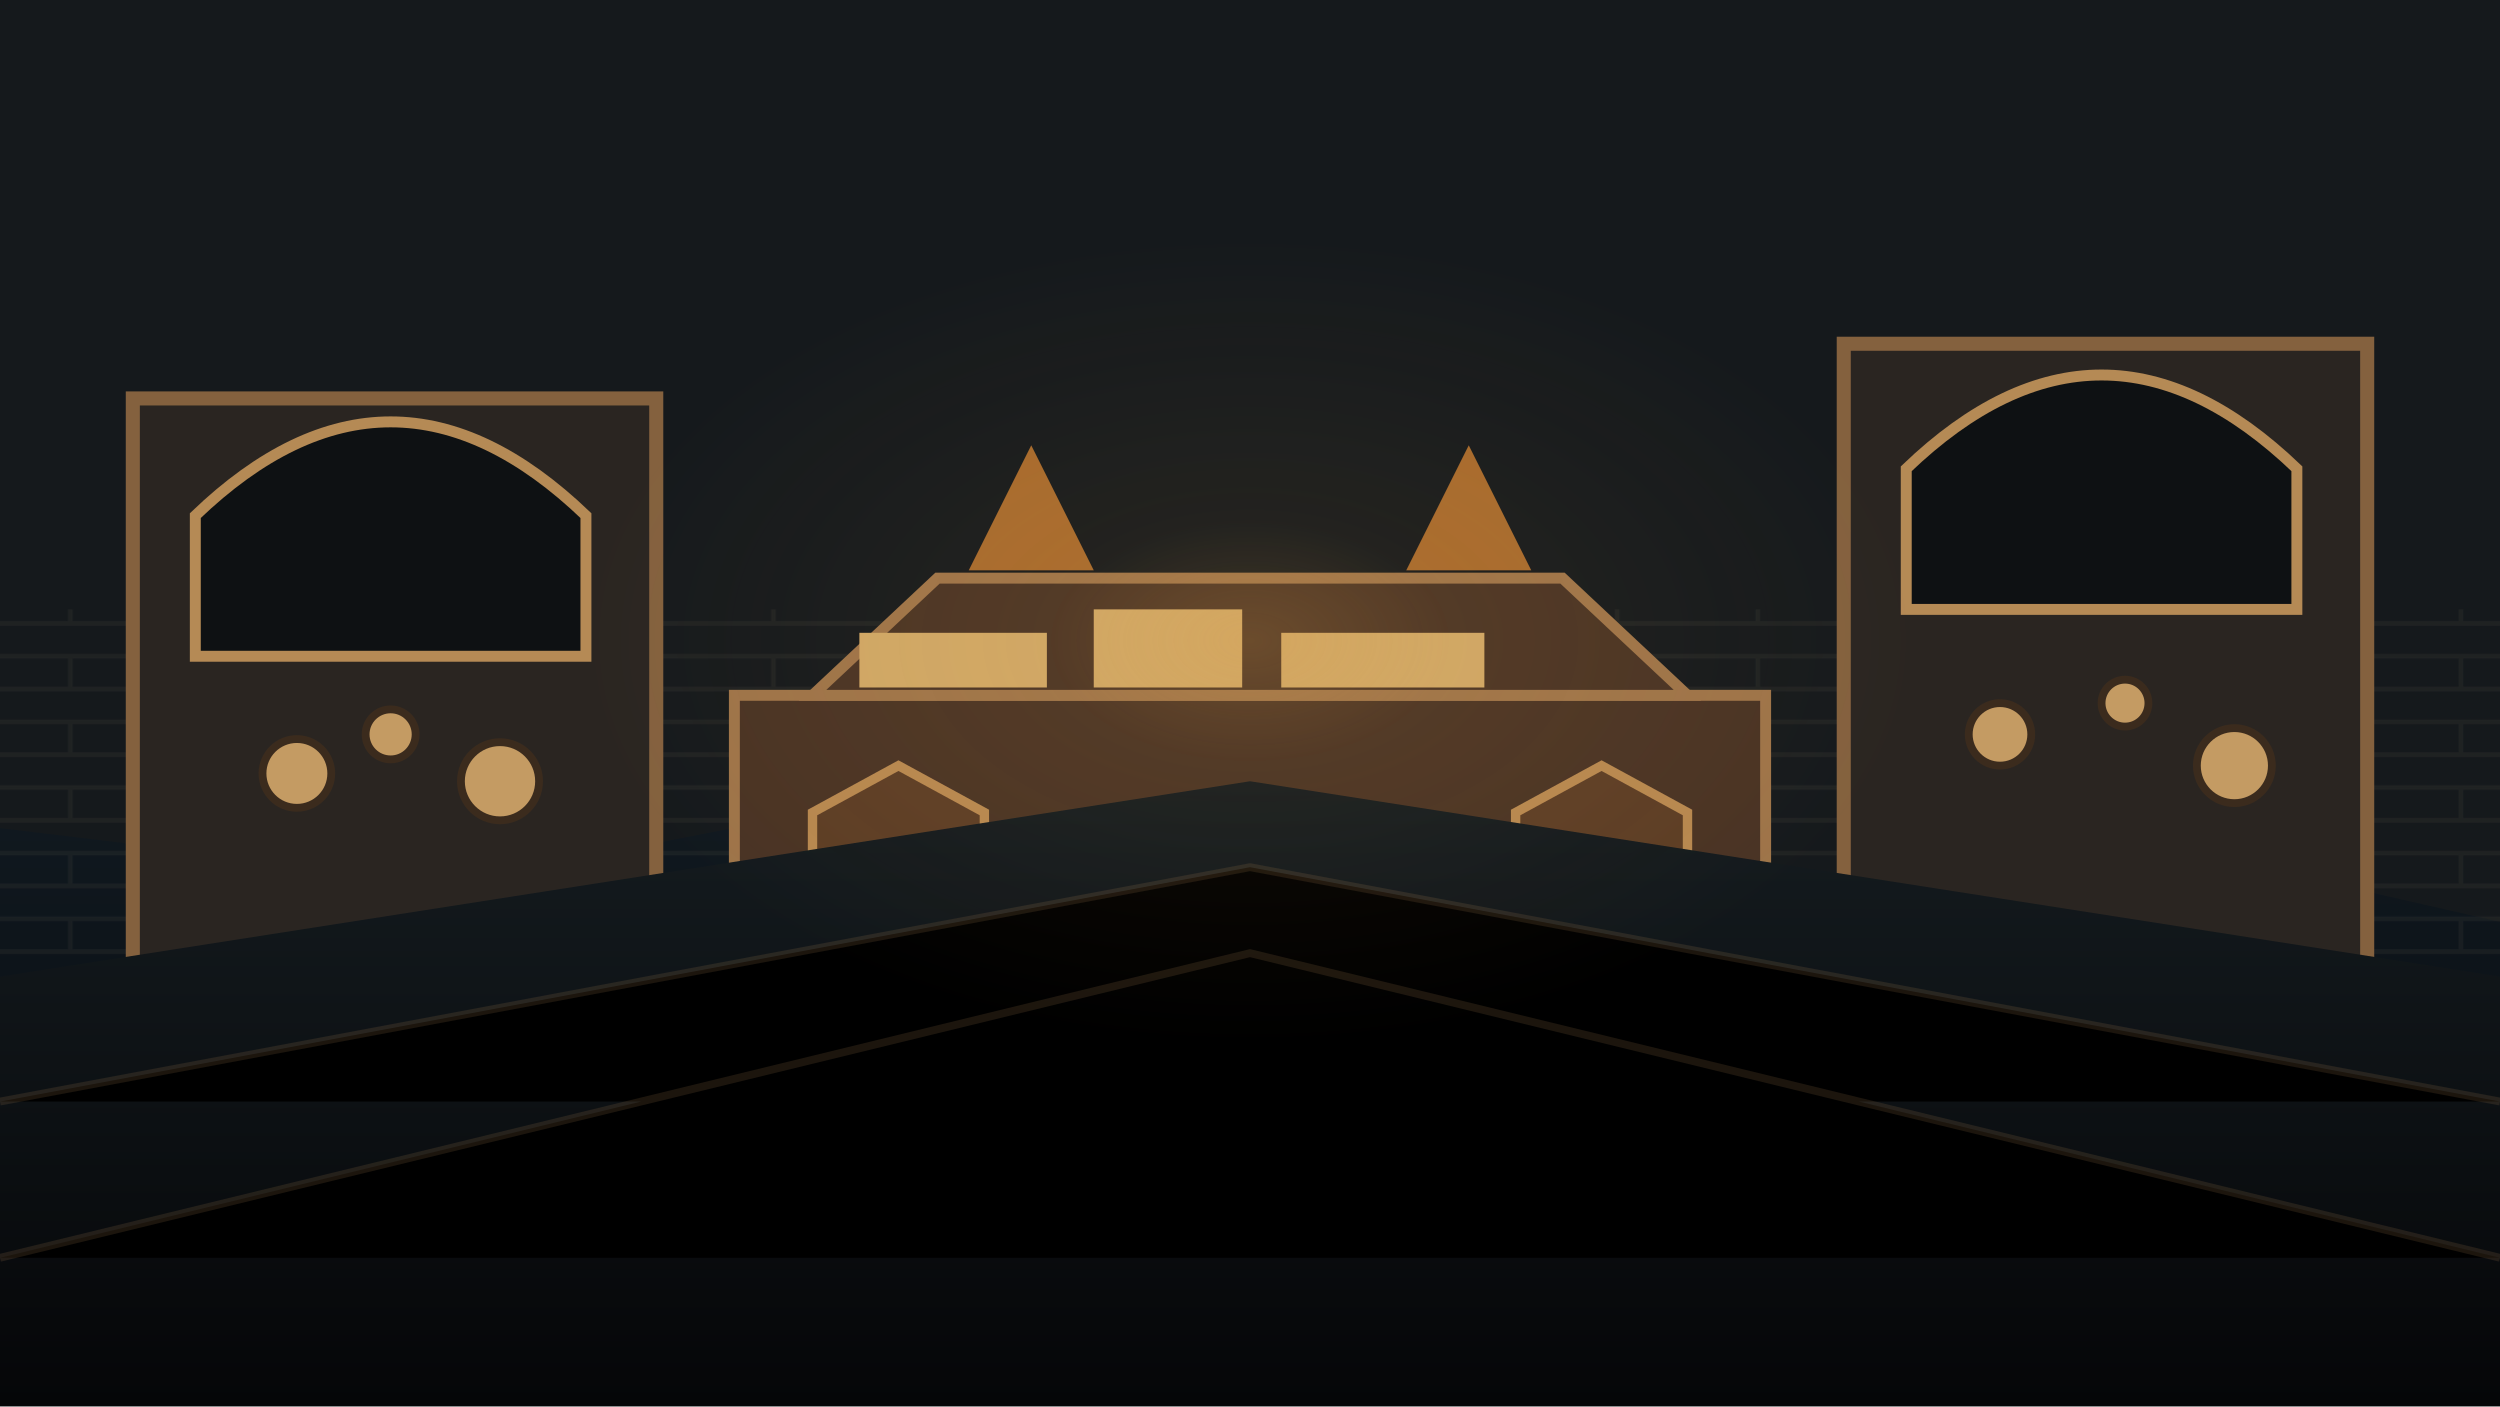
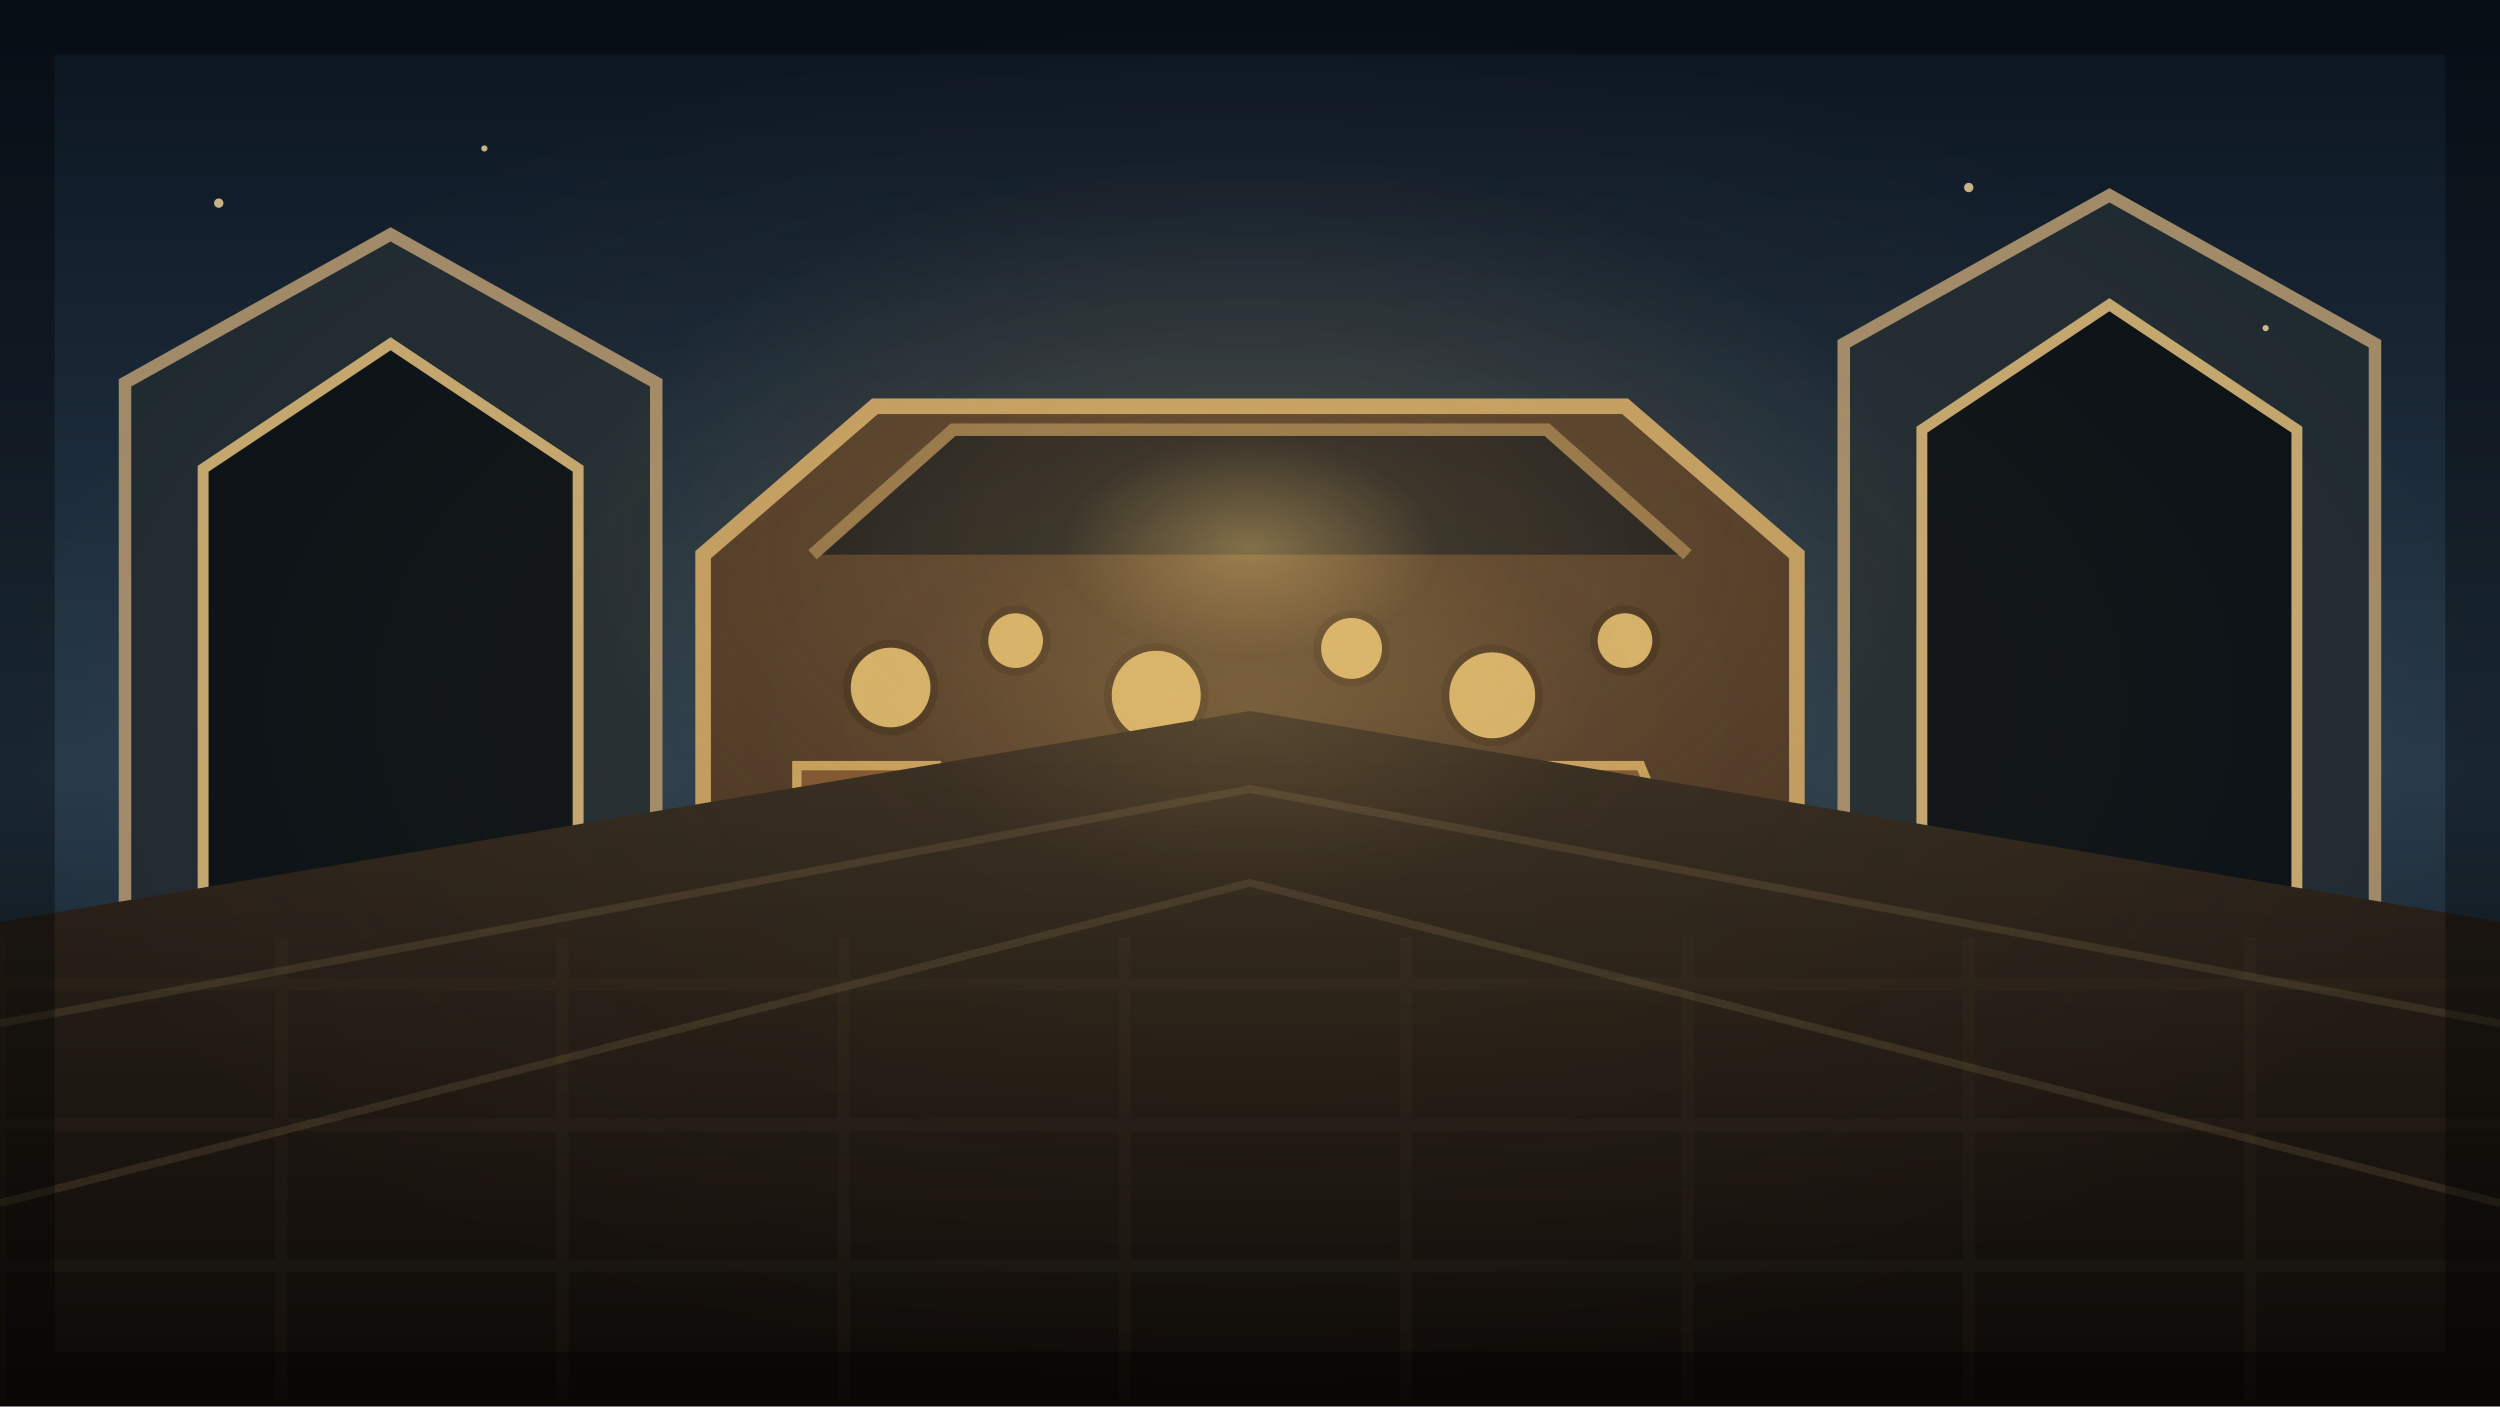
- <svg xmlns="http://www.w3.org/2000/svg" viewBox="0 0 1600 900">
+ <svg xmlns="http://www.w3.org/2000/svg" viewBox="0 0 1600 900" preserveAspectRatio="xMidYMid slice">
  <defs>
-     <linearGradient id="bg" x2="0" y2="1">
-       <stop stop-color="#071019" />
-       <stop offset=".55" stop-color="#111a21" />
-       <stop offset="1" stop-color="#05070a" />
+     <linearGradient id="sky" x2="0" y2="1">
+       <stop stop-color="#0b1420" />
+       <stop offset=".55" stop-color="#273a4a" />
+       <stop offset="1" stop-color="#080d14" />
    </linearGradient>
-     <linearGradient id="floor" x2="0" y2="1">
-       <stop stop-color="#151c20" />
-       <stop offset="1" stop-color="#050608" />
+     <linearGradient id="ground" x2="0" y2="1">
+       <stop stop-color="#33291f" />
+       <stop offset="1" stop-color="#0c0907" />
+     </linearGradient>
+     <linearGradient id="stone" x2="0" y2="1">
+       <stop stop-color="#697078" />
+       <stop offset=".45" stop-color="#343a40" />
+       <stop offset="1" stop-color="#15191d" />
    </linearGradient>
    <linearGradient id="wood" x2="0" y2="1">
-       <stop stop-color="#33261c" />
-       <stop offset=".45" stop-color="#17120f" />
-       <stop offset="1" stop-color="#080708" />
+       <stop stop-color="#8a5935" />
+       <stop offset=".5" stop-color="#4a2b1b" />
+       <stop offset="1" stop-color="#1b100b" />
    </linearGradient>
-     <linearGradient id="metal" x2="0" y2="1">
-       <stop stop-color="#66717a" />
-       <stop offset=".45" stop-color="#252d32" />
-       <stop offset="1" stop-color="#090b0d" />
-     </linearGradient>
-     <radialGradient id="glow">
-       <stop stop-color="#e2a24a" stop-opacity=".8" />
-       <stop offset=".3" stop-color="#e2a24a" stop-opacity=".24" />
-       <stop offset="1" stop-color="#e2a24a" stop-opacity="0" />
+     <radialGradient id="light">
+       <stop stop-color="#f1ca78" stop-opacity=".9" />
+       <stop offset=".28" stop-color="#f1ca78" stop-opacity=".25" />
+       <stop offset="1" stop-color="#f1ca78" stop-opacity="0" />
    </radialGradient>
-     <filter id="shadow">
-       <feGaussianBlur stdDeviation="16" />
+     <filter id="blur">
+       <feGaussianBlur stdDeviation="18" />
    </filter>
-     <filter id="soft">
-       <feGaussianBlur stdDeviation="5" />
+     <filter id="glow">
+       <feGaussianBlur stdDeviation="7" />
    </filter>
-     <filter id="glowf">
-       <feGaussianBlur stdDeviation="10" />
-     </filter>
-     <pattern id="brick" width="90" height="42" patternUnits="userSpaceOnUse">
-       <path d="M0 0H90M0 42H90M45 0V21M0 21H45M90 21H45" stroke="#8c7a67" stroke-opacity=".14" stroke-width="3" />
+     <pattern id="brick" width="100" height="46" patternUnits="userSpaceOnUse">
+       <path d="M0 0H100M0 46H100M50 0V23M0 23H50M100 23H50" stroke="#d8c8a5" stroke-opacity=".11" stroke-width="3" />
    </pattern>
-     <pattern id="woodgrain" width="120" height="34" patternUnits="userSpaceOnUse">
-       <path d="M0 9C30 2 65 18 120 7M-20 28C30 18 75 38 140 25" fill="none" stroke="#c69a65" stroke-opacity=".09" stroke-width="3" />
+     <pattern id="stonefloor" width="180" height="90" patternUnits="userSpaceOnUse">
+       <path d="M0 2H180M0 88H180M2 0V90M178 0V90" stroke="#d0b07a" stroke-opacity=".11" stroke-width="4" />
    </pattern>
  </defs>
-   <rect width="1600" height="900" fill="url(#bg)" />
-   <path d="M0 0H1600V590L1380 540L1190 565L970 525L760 560L520 520L290 565L0 530Z" fill="#15191c" />
-   <rect x="0" y="390" width="1600" height="230" fill="url(#brick)" opacity=".65" />
-   <g fill="#2a2521" stroke="#84613e" stroke-width="9">
-     <path d="M85 620V255H420V620Z" />
-     <path d="M1180 620V220H1515V620Z" />
+   <rect width="1600" height="900" fill="url(#sky)" />
+   <g fill="#202a31" stroke="#a18a68" stroke-width="8">
+     <path d="M80 590V245L250 150L420 245V590Z" />
+     <path d="M1180 590V220L1350 125L1520 220V590Z" />
  </g>
-   <g fill="#0e1113" stroke="#b58a55" stroke-width="7">
-     <path d="M125 330Q250 210 375 330V420H125Z" />
-     <path d="M1220 300Q1345 180 1470 300V390H1220Z" />
+   <g fill="#0b1116" stroke="#c3a66e" stroke-width="7">
+     <path d="M130 590V300L250 220L370 300V590Z" />
+     <path d="M1230 590V275L1350 195L1470 275V590Z" />
  </g>
-   <g fill="#c49b63" stroke="#3b2b1d" stroke-width="5">
-     <circle cx="190" cy="495" r="22" />
-     <circle cx="250" cy="470" r="16" />
-     <circle cx="320" cy="500" r="25" />
-     <circle cx="1280" cy="470" r="20" />
-     <circle cx="1360" cy="450" r="15" />
-     <circle cx="1430" cy="490" r="24" />
+   <path d="M450 590V355L560 260H1040L1150 355V590Z" fill="#4a3524" stroke="#c09b5f" stroke-width="10" />
+   <path d="M520 355L610 275H990L1080 355" fill="#17171a" stroke="#8f7046" stroke-width="8" />
+   <g fill="#d2ae67" stroke="#3e2b1c" stroke-width="5">
+     <circle cx="570" cy="440" r="28" />
+     <circle cx="650" cy="410" r="20" />
+     <circle cx="740" cy="445" r="31" />
+     <circle cx="865" cy="415" r="22" />
+     <circle cx="955" cy="445" r="30" />
+     <circle cx="1040" cy="410" r="20" />
  </g>
-   <g fill="#493324" stroke="#9e7449" stroke-width="7">
-     <path d="M470 620V445H1130V620Z" />
-     <path d="M520 445L600 370H1000L1080 445Z" />
+   <g fill="#79502d" stroke="#c49c5b" stroke-width="6">
+     <path d="M510 590V490H600L640 590Z" />
+     <path d="M960 590V490H1050L1090 590Z" />
  </g>
-   <g fill="#d0a866">
-     <rect x="550" y="405" width="120" height="35" />
-     <rect x="700" y="390" width="95" height="50" />
-     <rect x="820" y="405" width="130" height="35" />
+   <ellipse cx="800" cy="350" rx="430" ry="250" fill="url(#light)" opacity=".5" />
+   <path d="M0 590L800 455L1600 590V900H0Z" fill="url(#ground)" />
+   <path d="M0 655L800 505L1600 655M0 770L800 565L1600 770" fill="none" stroke="#d4b47a" stroke-opacity=".13" stroke-width="5" />
+   <rect y="600" width="1600" height="300" fill="url(#stonefloor)" opacity=".25" />
+   <rect x="0" y="0" width="1600" height="900" fill="url(#light)" opacity=".22" />
+   <path d="M0 0H1600V900H0Z" fill="none" stroke="#000" stroke-opacity=".35" stroke-width="70" />
+   <g fill="#f2d9a0" opacity=".8">
+     <circle cx="140" cy="130" r="3" />
+     <circle cx="310" cy="95" r="2" />
+     <circle cx="1260" cy="120" r="3" />
+     <circle cx="1450" cy="210" r="2" />
  </g>
-   <g fill="#5c3d25" stroke="#b78850" stroke-width="6">
-     <path d="M520 620V520L575 490L630 520V620Z" />
-     <path d="M970 620V520L1025 490L1080 520V620Z" />
-   </g>
-   <g fill="#a76a2d">
-     <path d="M620 365L660 285L700 365Z" />
-     <path d="M900 365L940 285L980 365Z" />
-   </g>
-   <path d="M0 625L800 500L1600 625V900H0Z" fill="url(#floor)" />
-   <path d="M0 705L800 555L1600 705M0 805L800 610L1600 805" stroke="#b18755" stroke-opacity=".16" stroke-width="5" />
-   <ellipse cx="800" cy="410" rx="430" ry="260" fill="url(#glow)" opacity=".28" />
</svg>
